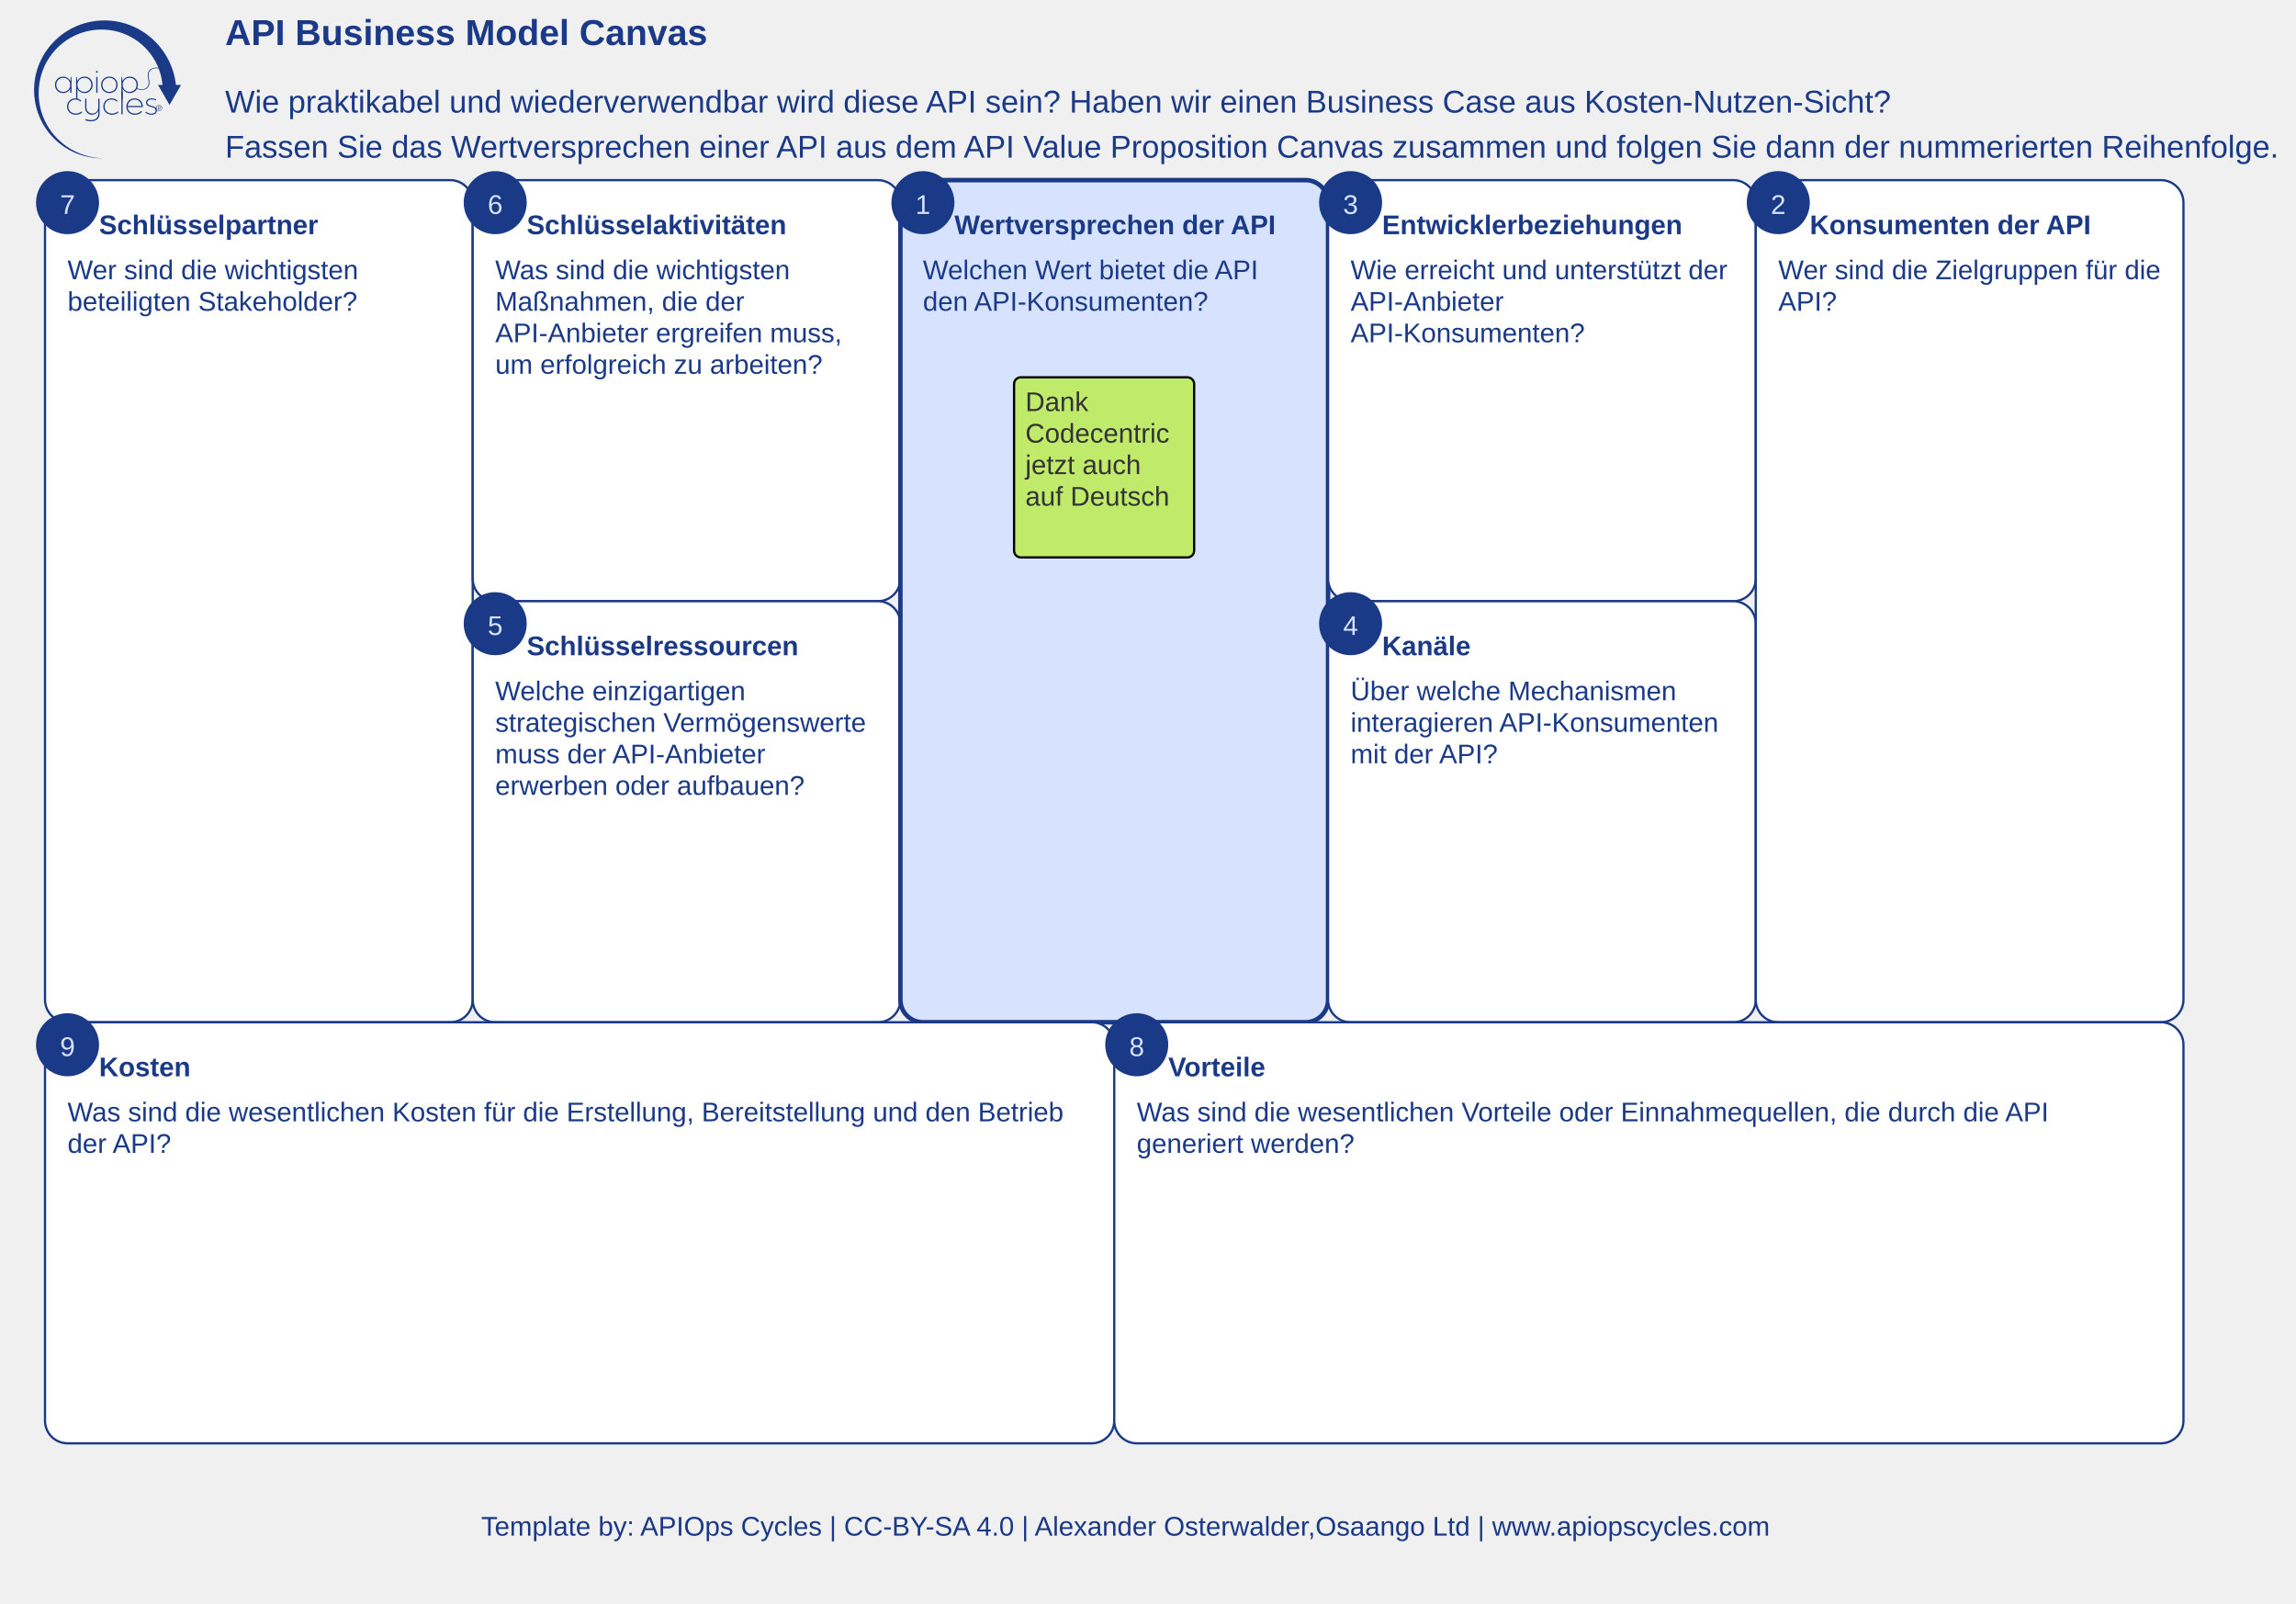
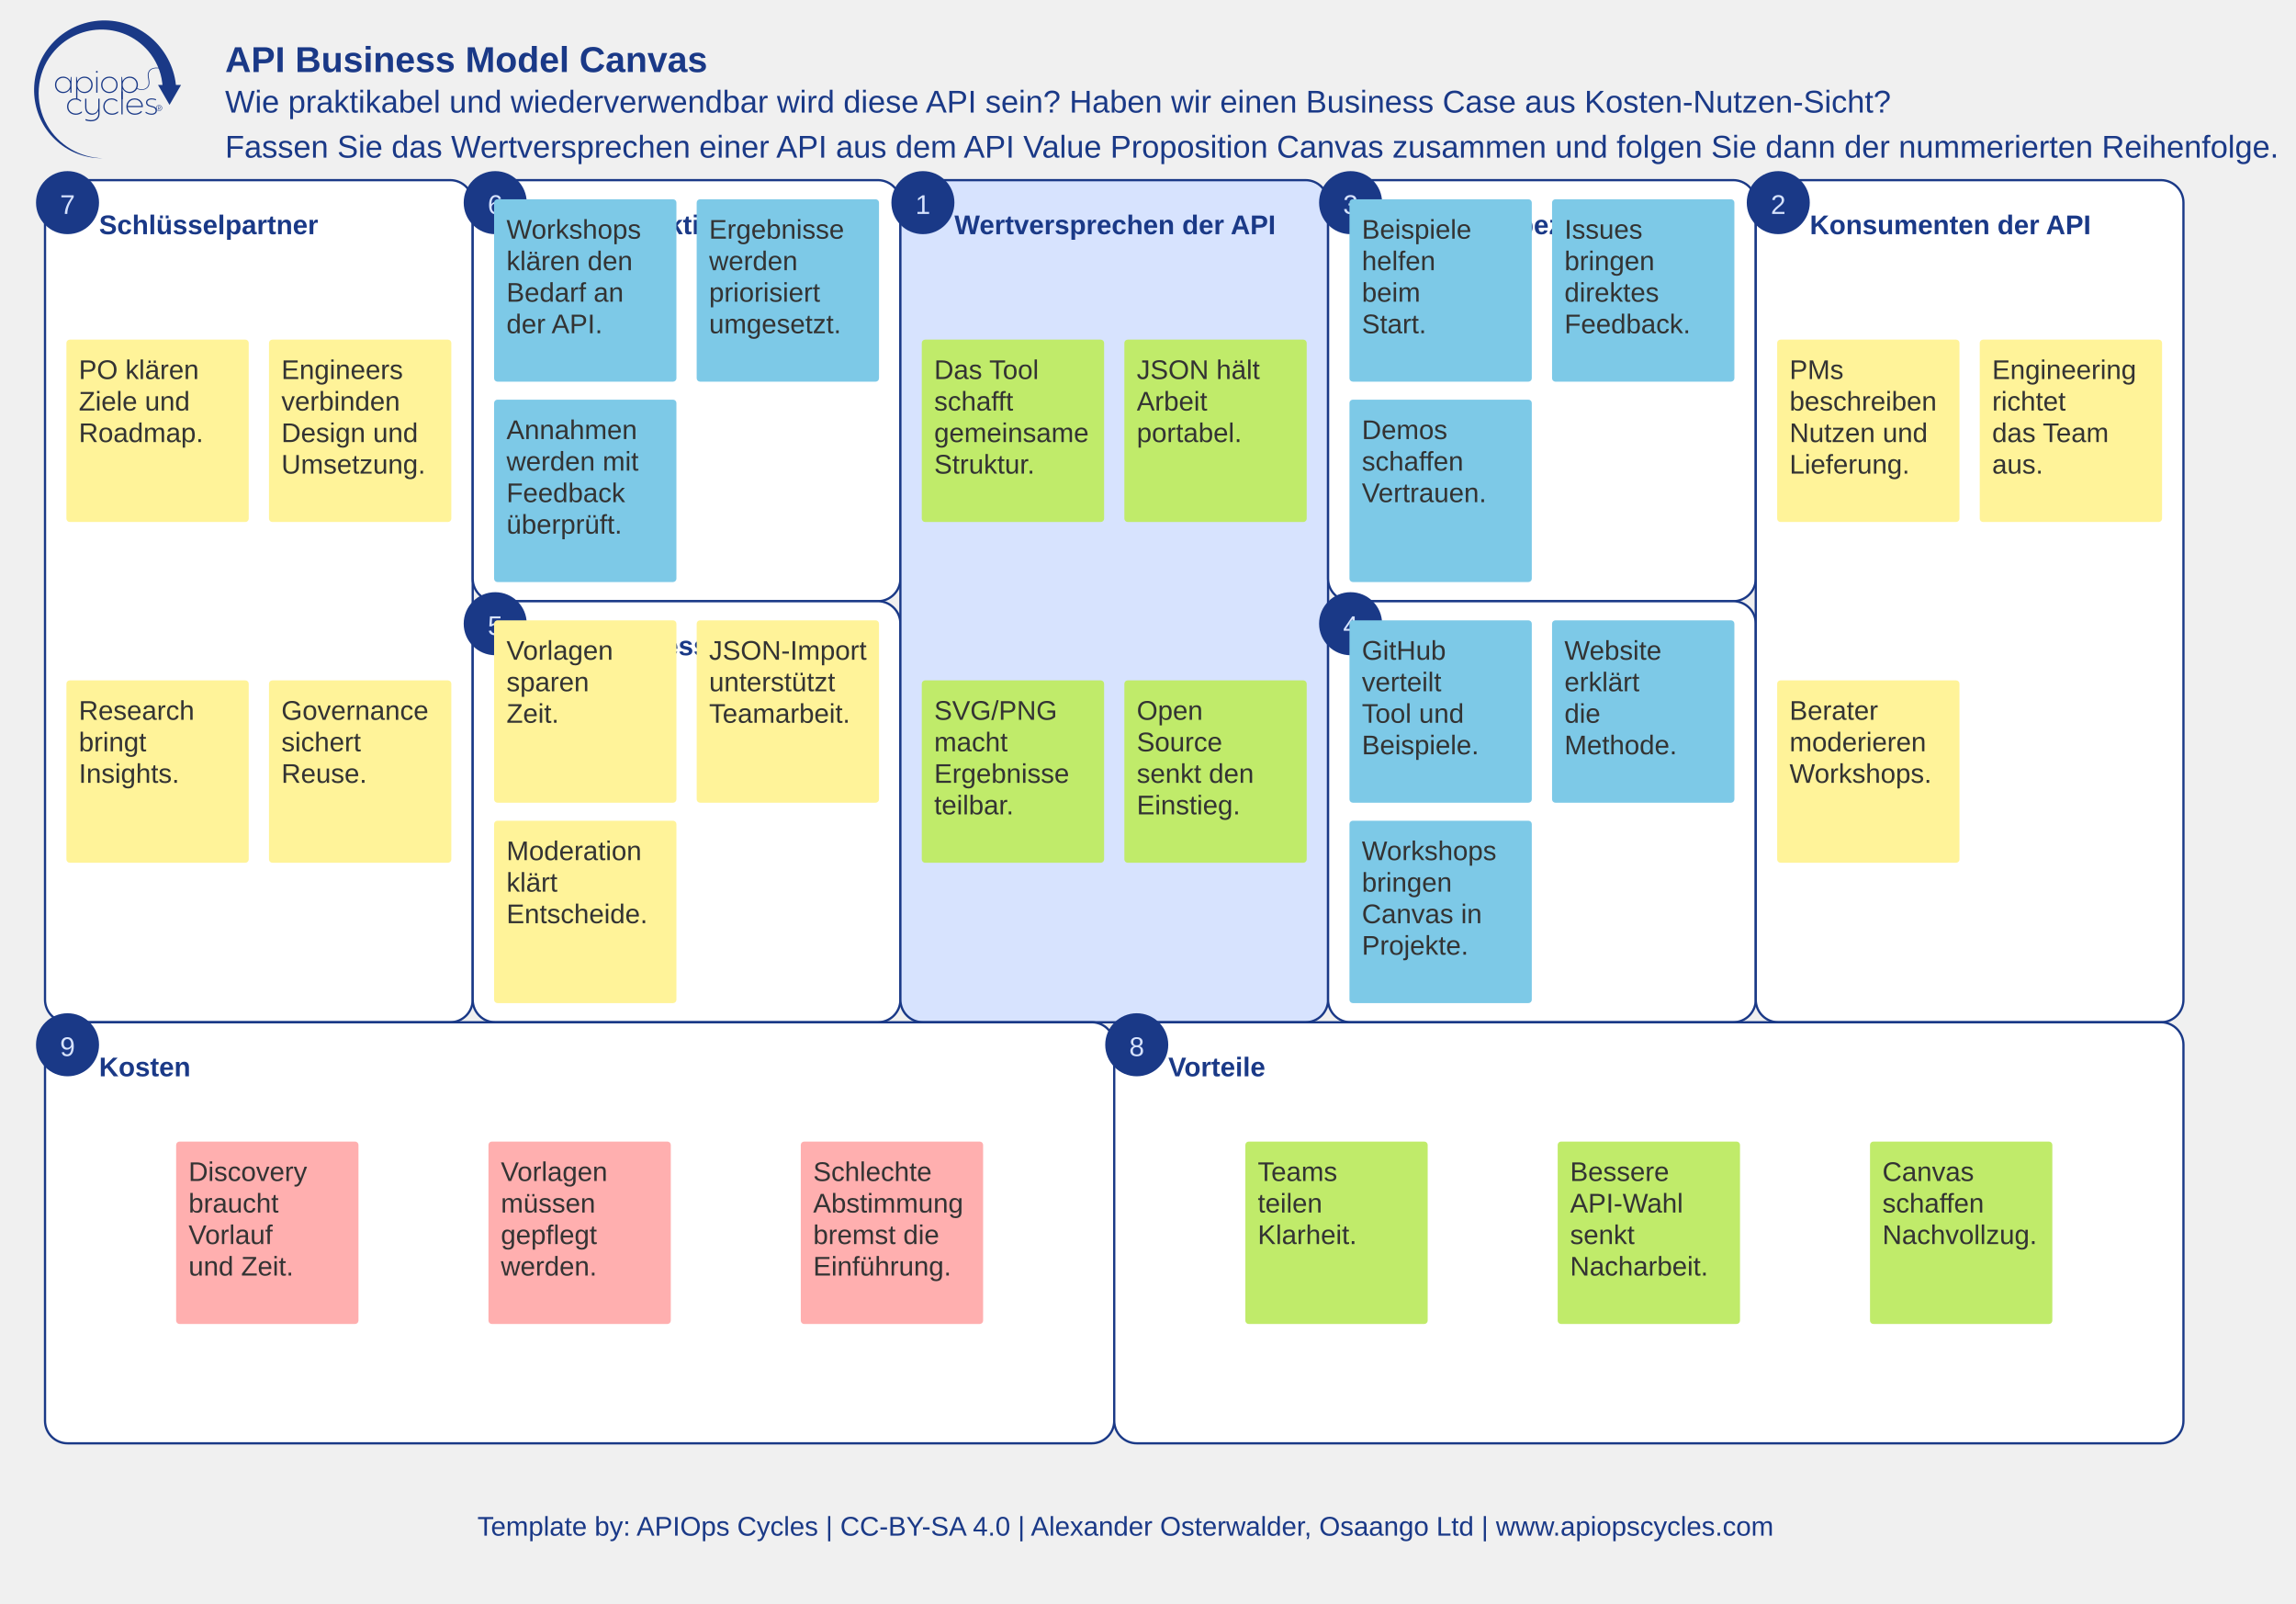
- <svg xmlns="http://www.w3.org/2000/svg" width="1020" height="712" style="background-color: rgb(245, 245, 255);">
-   <text x="100" y="20" text-anchor="start" font-family="Arial, sans-serif" font-size="16px" font-weight="bold" fill="#1a3987">API Business Model Canvas</text>
-   <text x="100" y="50" text-anchor="start" font-family="Arial, sans-serif" font-size="14px" fill="#1a3987">Wie praktikabel und wiederverwendbar wird diese API sein? Haben wir einen Business Case aus Kosten-Nutzen-Sicht?</text>
-   <text x="100" y="70" text-anchor="start" font-family="Arial, sans-serif" font-size="14px" fill="#1a3987">Fassen Sie das Wertversprechen einer API aus dem API Value Proposition Canvas zusammen und folgen Sie dann der nummerierten Reihenfolge.</text>
-   <text x="500" y="682" text-anchor="middle" font-family="Arial, sans-serif" font-size="12" fill="#1a3987">Template by: APIOps Cycles | CC-BY-SA 4.0 | Alexander Osterwalder,Osaango Ltd | <a href="http://www.apiopscycles.com" target="_blank">www.apiopscycles.com</a>
-   </text>
-   <rect x="20" y="80" width="190" height="374" fill="#ffffff" stroke="#1a3987" rx="10" ry="10" stroke-width="1" />
-   <circle cx="30" cy="90" r="14" fill="#1a3987" />
-   <text x="30" y="95" text-anchor="middle" font-family="Arial, sans-serif" font-size="12px" fill="#d7e3fe">7</text>
-   <text x="44" y="104" font-family="Arial, sans-serif" font-size="12px" font-weight="bold" fill="#1a3987">Schlüsselpartner</text>
-   <g />
-   <text x="30" y="124" font-family="Arial, sans-serif" font-size="12px" fill="#1a3987">Wer sind die wichtigsten </text>
-   <text x="30" y="138" font-family="Arial, sans-serif" font-size="12px" fill="#1a3987">beteiligten Stakeholder? </text>
-   <rect x="210" y="80" width="190" height="187" fill="#ffffff" stroke="#1a3987" rx="10" ry="10" stroke-width="1" />
-   <circle cx="220" cy="90" r="14" fill="#1a3987" />
-   <text x="220" y="95" text-anchor="middle" font-family="Arial, sans-serif" font-size="12px" fill="#d7e3fe">6</text>
-   <text x="234" y="104" font-family="Arial, sans-serif" font-size="12px" font-weight="bold" fill="#1a3987">Schlüsselaktivitäten</text>
-   <g />
-   <text x="220" y="124" font-family="Arial, sans-serif" font-size="12px" fill="#1a3987">Was sind die wichtigsten </text>
-   <text x="220" y="138" font-family="Arial, sans-serif" font-size="12px" fill="#1a3987">Maßnahmen, die der </text>
-   <text x="220" y="152" font-family="Arial, sans-serif" font-size="12px" fill="#1a3987">API-Anbieter ergreifen muss, </text>
-   <text x="220" y="166" font-family="Arial, sans-serif" font-size="12px" fill="#1a3987">um erfolgreich zu arbeiten? </text>
-   <rect x="210" y="267" width="190" height="187" fill="#ffffff" stroke="#1a3987" rx="10" ry="10" stroke-width="1" />
-   <circle cx="220" cy="277" r="14" fill="#1a3987" />
-   <text x="220" y="282" text-anchor="middle" font-family="Arial, sans-serif" font-size="12px" fill="#d7e3fe">5</text>
-   <text x="234" y="291" font-family="Arial, sans-serif" font-size="12px" font-weight="bold" fill="#1a3987">Schlüsselressourcen</text>
-   <g />
-   <text x="220" y="311" font-family="Arial, sans-serif" font-size="12px" fill="#1a3987">Welche einzigartigen </text>
-   <text x="220" y="325" font-family="Arial, sans-serif" font-size="12px" fill="#1a3987">strategischen Vermögenswerte </text>
-   <text x="220" y="339" font-family="Arial, sans-serif" font-size="12px" fill="#1a3987">muss der API-Anbieter </text>
-   <text x="220" y="353" font-family="Arial, sans-serif" font-size="12px" fill="#1a3987">erwerben oder aufbauen? </text>
-   <rect x="400" y="80" width="190" height="374" fill="#ffffff" stroke="#1a3987" rx="10" ry="10" stroke-width="1" />
-   <rect x="400" y="80" width="190" height="374" fill="#d7e3fe" stroke="#1a3987" rx="10" ry="10" stroke-width="2" />
-   <circle cx="410" cy="90" r="14" fill="#1a3987" />
-   <text x="410" y="95" text-anchor="middle" font-family="Arial, sans-serif" font-size="12px" fill="#d7e3fe">1</text>
-   <text x="424" y="104" font-family="Arial, sans-serif" font-size="12px" font-weight="bold" fill="#1a3987">Wertversprechen der API</text>
-   <g />
-   <text x="410" y="124" font-family="Arial, sans-serif" font-size="12px" fill="#1a3987">Welchen Wert bietet die API </text>
-   <text x="410" y="138" font-family="Arial, sans-serif" font-size="12px" fill="#1a3987">den API-Konsumenten? </text>
-   <rect x="590" y="80" width="190" height="187" fill="#ffffff" stroke="#1a3987" rx="10" ry="10" stroke-width="1" />
-   <circle cx="600" cy="90" r="14" fill="#1a3987" />
-   <text x="600" y="95" text-anchor="middle" font-family="Arial, sans-serif" font-size="12px" fill="#d7e3fe">3</text>
-   <text x="614" y="104" font-family="Arial, sans-serif" font-size="12px" font-weight="bold" fill="#1a3987">Entwicklerbeziehungen</text>
-   <g />
-   <text x="600" y="124" font-family="Arial, sans-serif" font-size="12px" fill="#1a3987">Wie erreicht und unterstützt der </text>
-   <text x="600" y="138" font-family="Arial, sans-serif" font-size="12px" fill="#1a3987">API-Anbieter </text>
-   <text x="600" y="152" font-family="Arial, sans-serif" font-size="12px" fill="#1a3987">API-Konsumenten? </text>
-   <rect x="590" y="267" width="190" height="187" fill="#ffffff" stroke="#1a3987" rx="10" ry="10" stroke-width="1" />
-   <circle cx="600" cy="277" r="14" fill="#1a3987" />
-   <text x="600" y="282" text-anchor="middle" font-family="Arial, sans-serif" font-size="12px" fill="#d7e3fe">4</text>
-   <text x="614" y="291" font-family="Arial, sans-serif" font-size="12px" font-weight="bold" fill="#1a3987">Kanäle</text>
-   <g />
-   <text x="600" y="311" font-family="Arial, sans-serif" font-size="12px" fill="#1a3987">Über welche Mechanismen </text>
-   <text x="600" y="325" font-family="Arial, sans-serif" font-size="12px" fill="#1a3987">interagieren API-Konsumenten </text>
-   <text x="600" y="339" font-family="Arial, sans-serif" font-size="12px" fill="#1a3987">mit der API? </text>
-   <rect x="780" y="80" width="190" height="374" fill="#ffffff" stroke="#1a3987" rx="10" ry="10" stroke-width="1" />
-   <circle cx="790" cy="90" r="14" fill="#1a3987" />
-   <text x="790" y="95" text-anchor="middle" font-family="Arial, sans-serif" font-size="12px" fill="#d7e3fe">2</text>
-   <text x="804" y="104" font-family="Arial, sans-serif" font-size="12px" font-weight="bold" fill="#1a3987">Konsumenten der API</text>
-   <g />
-   <text x="790" y="124" font-family="Arial, sans-serif" font-size="12px" fill="#1a3987">Wer sind die Zielgruppen für die </text>
-   <text x="790" y="138" font-family="Arial, sans-serif" font-size="12px" fill="#1a3987">API? </text>
-   <rect x="20" y="454" width="475" height="187" fill="#ffffff" stroke="#1a3987" rx="10" ry="10" stroke-width="1" />
-   <circle cx="30" cy="464" r="14" fill="#1a3987" />
-   <text x="30" y="469" text-anchor="middle" font-family="Arial, sans-serif" font-size="12px" fill="#d7e3fe">9</text>
-   <text x="44" y="478" font-family="Arial, sans-serif" font-size="12px" font-weight="bold" fill="#1a3987">Kosten</text>
-   <g />
-   <text x="30" y="498" font-family="Arial, sans-serif" font-size="12px" fill="#1a3987">Was sind die wesentlichen Kosten für die Erstellung, Bereitstellung und den Betrieb </text>
-   <text x="30" y="512" font-family="Arial, sans-serif" font-size="12px" fill="#1a3987">der API? </text>
-   <rect x="495" y="454" width="475" height="187" fill="#ffffff" stroke="#1a3987" rx="10" ry="10" stroke-width="1" />
-   <circle cx="505" cy="464" r="14" fill="#1a3987" />
-   <text x="505" y="469" text-anchor="middle" font-family="Arial, sans-serif" font-size="12px" fill="#d7e3fe">8</text>
-   <text x="519" y="478" font-family="Arial, sans-serif" font-size="12px" font-weight="bold" fill="#1a3987">Vorteile</text>
-   <g />
-   <text x="505" y="498" font-family="Arial, sans-serif" font-size="12px" fill="#1a3987">Was sind die wesentlichen Vorteile oder Einnahmequellen, die durch die API </text>
-   <text x="505" y="512" font-family="Arial, sans-serif" font-size="12px" fill="#1a3987">generiert werden? </text>
+ <svg xmlns="http://www.w3.org/2000/svg" width="1020" height="712" font-family="Arial, sans-serif" font-size="12" style="background-color: #f8fafc">
  <defs>
    <filter id="shadow">
      <feDropShadow dx="3" dy="3" stdDeviation="2" flood-color="rgba(0, 0, 0, 0.2)" />
    </filter>
  </defs>
-   <g transform="translate(10, 5) scale(0.1, 0.1)">
+   <g transform="translate(10, 5) scale(0.1,0.1)">
    <svg width="756" zoomAndPan="magnify" viewBox="0 0 567 567" height="756" preserveAspectRatio="xMidYMid meet" version="1.0" id="svg47">
      <defs id="defs5">
        <g id="g1" />
        <clipPath id="ecfbc6fc50">
          <path d="M 0.5 0 L 566.5 0 L 566.5 566 L 0.5 566 Z M 0.5 0 " clip-rule="nonzero" id="path1" />
        </clipPath>
        <clipPath id="4ee1efe14e">
          <path d="M 38 30 L 528.191 30 L 528.191 490 L 38 490 Z M 38 30 " clip-rule="nonzero" id="path2" />
        </clipPath>
        <clipPath id="631ef147b9">
          <path d="M 380 187 L 464 187 L 464 283 L 380 283 Z M 380 187 " clip-rule="nonzero" id="path3" />
        </clipPath>
        <clipPath id="dc9e064c61">
          <path d="M 463.609 187.988 L 458.23 287.418 L 379.734 283.168 L 385.113 183.742 Z M 463.609 187.988 " clip-rule="nonzero" id="path4" />
        </clipPath>
        <clipPath id="06f743e2a4">
          <path d="M 379.477 282.957 L 384.855 183.527 L 463.352 187.773 L 457.973 287.203 Z M 379.477 282.957 " clip-rule="nonzero" id="path5" />
        </clipPath>
      </defs>
      <g clip-path="url(#4ee1efe14e)" id="g8" style="fill:#1a3987;fill-opacity:1">
        <path fill="#ffffff" d="M 116.617 434.637 C 158.09 470.828 212.988 490.789 267.996 489.473 C 191.457 488.059 119.762 445.711 81.969 379.109 C 39.125 305.152 45.559 208.793 98.371 141.828 C 178.516 39.051 332.074 32.734 418.133 131.543 C 443.988 161.492 460.848 199.008 465.605 238.27 C 465.902 240.664 466.145 243.062 466.34 245.465 L 451.488 245.465 L 489.855 311.918 L 528.223 245.465 L 511.156 245.465 C 510.668 240.906 510.059 236.363 509.301 231.844 C 499.641 173.074 467.293 118.582 420.492 81.809 C 314.559 -1.688 159.801 18.852 81.219 129.086 C 13.043 224.371 27.914 357.969 116.617 434.637 " fill-opacity="1" fill-rule="nonzero" id="path8" style="fill:#1a3987;fill-opacity:1" />
      </g>
      <g fill="#ffffff" fill-opacity="1" id="g11" style="fill:#1a3987;fill-opacity:1">
        <g transform="translate(143.5886, 343.5815)" id="g10" style="fill:#1a3987;fill-opacity:1">
          <g id="g9" style="fill:#1a3987;fill-opacity:1">
            <path d="M 34.234 1.172 C 28.742 1.172 23.773 0.016 19.328 -2.297 C 14.879 -4.617 11.363 -7.844 8.781 -11.969 C 6.195 -16.094 4.906 -20.832 4.906 -26.188 C 4.906 -31.551 6.129 -36.273 8.578 -40.359 C 11.035 -44.453 14.32 -47.66 18.438 -49.984 C 22.562 -52.305 27.176 -53.469 32.281 -53.469 C 36.207 -53.469 39.938 -52.781 43.469 -51.406 C 47 -50.031 49.973 -47.938 52.391 -45.125 L 49.547 -42.391 C 47.516 -44.672 45.039 -46.43 42.125 -47.672 C 39.219 -48.922 35.938 -49.547 32.281 -49.547 C 28.031 -49.547 24.141 -48.562 20.609 -46.594 C 17.078 -44.633 14.281 -41.906 12.219 -38.406 C 10.156 -34.906 9.125 -30.832 9.125 -26.188 C 9.125 -21.613 10.234 -17.562 12.453 -14.031 C 14.68 -10.5 17.691 -7.734 21.484 -5.734 C 25.273 -3.742 29.523 -2.75 34.234 -2.75 C 38.098 -2.75 41.629 -3.453 44.828 -4.859 C 48.035 -6.266 51.176 -8.113 54.25 -10.406 L 54.25 -5.594 C 51.438 -3.438 48.363 -1.77 45.031 -0.594 C 41.695 0.582 38.098 1.172 34.234 1.172 Z M 34.234 1.172 " id="path9" style="fill:#1a3987;fill-opacity:1" />
          </g>
        </g>
      </g>
      <g fill="#ffffff" fill-opacity="1" id="g14" style="fill:#1a3987;fill-opacity:1">
        <g transform="translate(200.9774, 343.5815)" id="g13" style="fill:#1a3987;fill-opacity:1">
          <g id="g12" style="fill:#1a3987;fill-opacity:1">
            <path d="M 26.688 23.156 C 24.988 23.156 23.039 22.988 20.844 22.656 C 18.656 22.332 16.461 21.91 14.266 21.391 C 12.078 20.867 10.102 20.312 8.344 19.719 L 9.422 15.594 C 11.973 16.582 14.848 17.398 18.047 18.047 C 21.254 18.703 24.164 19.031 26.781 19.031 C 31.289 19.031 35.41 18.312 39.141 16.875 C 42.867 15.438 45.859 13.113 48.109 9.906 C 50.367 6.707 51.5 2.52 51.5 -2.656 L 51.5 -11.281 L 51.016 -11.281 C 49.055 -7.488 46.273 -4.461 42.672 -2.203 C 39.078 0.047 35.086 1.172 30.703 1.172 C 26.191 1.172 22.203 0.16 18.734 -1.859 C 15.273 -3.891 12.562 -6.77 10.594 -10.5 C 8.633 -14.227 7.656 -18.645 7.656 -23.75 L 7.656 -52.391 L 11.875 -52.391 L 11.875 -23.844 C 11.875 -19.52 12.723 -15.789 14.422 -12.656 C 16.117 -9.52 18.473 -7.098 21.484 -5.391 C 24.492 -3.691 27.895 -2.844 31.688 -2.844 C 35.352 -2.844 38.688 -3.738 41.688 -5.531 C 44.695 -7.332 47.082 -9.801 48.844 -12.938 C 50.613 -16.082 51.5 -19.719 51.5 -23.844 L 51.5 -52.391 L 55.719 -52.391 L 55.719 -2.656 C 55.719 3.301 54.395 8.191 51.75 12.016 C 49.102 15.848 45.586 18.66 41.203 20.453 C 36.816 22.254 31.977 23.156 26.688 23.156 Z M 26.688 23.156 " id="path11" style="fill:#1a3987;fill-opacity:1" />
          </g>
        </g>
      </g>
      <g fill="#ffffff" fill-opacity="1" id="g17" style="fill:#1a3987;fill-opacity:1">
        <g transform="translate(264.3502, 343.5815)" id="g16" style="fill:#1a3987;fill-opacity:1">
          <g id="g15" style="fill:#1a3987;fill-opacity:1">
            <path d="M 34.234 1.172 C 28.742 1.172 23.773 0.016 19.328 -2.297 C 14.879 -4.617 11.363 -7.844 8.781 -11.969 C 6.195 -16.094 4.906 -20.832 4.906 -26.188 C 4.906 -31.551 6.129 -36.273 8.578 -40.359 C 11.035 -44.453 14.32 -47.66 18.438 -49.984 C 22.562 -52.305 27.176 -53.469 32.281 -53.469 C 36.207 -53.469 39.938 -52.781 43.469 -51.406 C 47 -50.031 49.973 -47.938 52.391 -45.125 L 49.547 -42.391 C 47.516 -44.672 45.039 -46.43 42.125 -47.672 C 39.219 -48.922 35.938 -49.547 32.281 -49.547 C 28.031 -49.547 24.141 -48.562 20.609 -46.594 C 17.078 -44.633 14.281 -41.906 12.219 -38.406 C 10.156 -34.906 9.125 -30.832 9.125 -26.188 C 9.125 -21.613 10.234 -17.562 12.453 -14.031 C 14.68 -10.5 17.691 -7.734 21.484 -5.734 C 25.273 -3.742 29.523 -2.75 34.234 -2.75 C 38.098 -2.75 41.629 -3.453 44.828 -4.859 C 48.035 -6.266 51.176 -8.113 54.25 -10.406 L 54.25 -5.594 C 51.438 -3.438 48.363 -1.77 45.031 -0.594 C 41.695 0.582 38.098 1.172 34.234 1.172 Z M 34.234 1.172 " id="path14" style="fill:#1a3987;fill-opacity:1" />
          </g>
        </g>
      </g>
      <g fill="#ffffff" fill-opacity="1" id="g20" style="fill:#1a3987;fill-opacity:1">
        <g transform="translate(321.739, 343.5815)" id="g19" style="fill:#1a3987;fill-opacity:1">
          <g id="g18" style="fill:#1a3987;fill-opacity:1">
            <path d="M 7.656 0 L 7.656 -76.422 L 11.875 -76.422 L 11.875 0 Z M 7.656 0 " id="path17" style="fill:#1a3987;fill-opacity:1" />
          </g>
        </g>
      </g>
      <g fill="#ffffff" fill-opacity="1" id="g23" style="fill:#1a3987;fill-opacity:1">
        <g transform="translate(341.261, 343.5815)" id="g22" style="fill:#1a3987;fill-opacity:1">
          <g id="g21" style="fill:#1a3987;fill-opacity:1">
            <path d="M 33.266 1.172 C 27.566 1.172 22.594 0.016 18.344 -2.297 C 14.094 -4.617 10.789 -7.844 8.438 -11.969 C 6.082 -16.094 4.906 -20.832 4.906 -26.188 C 4.906 -31.551 6.129 -36.273 8.578 -40.359 C 11.035 -44.453 14.32 -47.66 18.438 -49.984 C 22.562 -52.305 27.176 -53.469 32.281 -53.469 C 37.383 -53.469 42.008 -52.305 46.156 -49.984 C 50.312 -47.66 53.598 -44.453 56.016 -40.359 C 58.441 -36.273 59.656 -31.551 59.656 -26.188 L 59.656 -24.328 L 9.219 -24.328 C 9.477 -20.078 10.641 -16.316 12.703 -13.047 C 14.766 -9.773 17.547 -7.238 21.047 -5.438 C 24.547 -3.645 28.617 -2.75 33.266 -2.75 C 37.316 -2.75 41.172 -3.5 44.828 -5 C 48.492 -6.508 51.602 -8.766 54.156 -11.766 L 56.906 -8.531 C 53.895 -5.133 50.328 -2.664 46.203 -1.125 C 42.086 0.406 37.773 1.172 33.266 1.172 Z M 9.219 -28.156 L 55.328 -28.156 C 55.066 -32.406 53.875 -36.133 51.75 -39.344 C 49.625 -42.551 46.875 -45.051 43.5 -46.844 C 40.133 -48.645 36.395 -49.547 32.281 -49.547 C 28.219 -49.547 24.504 -48.645 21.141 -46.844 C 17.773 -45.051 15.031 -42.551 12.906 -39.344 C 10.781 -36.133 9.551 -32.406 9.219 -28.156 Z M 9.219 -28.156 " id="path20" style="fill:#1a3987;fill-opacity:1" />
          </g>
        </g>
      </g>
      <g fill="#ffffff" fill-opacity="1" id="g26" style="fill:#1a3987;fill-opacity:1">
        <g transform="translate(405.8111, 343.5815)" id="g25" style="fill:#1a3987;fill-opacity:1">
          <g id="g24" style="fill:#1a3987;fill-opacity:1">
            <path d="M 24.328 1.172 C 20.211 1.172 16.367 0.52 12.797 -0.781 C 9.234 -2.094 6.145 -3.695 3.531 -5.594 L 5.203 -9.031 C 7.492 -7.195 10.27 -5.641 13.531 -4.359 C 16.801 -3.086 20.336 -2.453 24.141 -2.453 C 28.316 -2.453 31.613 -3.383 34.031 -5.25 C 36.457 -7.113 37.672 -9.516 37.672 -12.453 C 37.672 -15.535 36.656 -18.07 34.625 -20.062 C 32.602 -22.062 28.711 -23.648 22.953 -24.828 C 16.68 -26.129 12.234 -28.07 9.609 -30.656 C 6.992 -33.238 5.688 -36.426 5.688 -40.219 C 5.688 -42.645 6.453 -44.852 7.984 -46.844 C 9.523 -48.844 11.672 -50.445 14.422 -51.656 C 17.172 -52.863 20.375 -53.469 24.031 -53.469 C 27.102 -53.469 29.832 -53.207 32.219 -52.688 C 34.613 -52.164 36.859 -51.508 38.953 -50.719 L 38.953 -46.797 C 36.984 -47.648 34.77 -48.367 32.312 -48.953 C 29.863 -49.547 27.07 -49.844 23.938 -49.844 C 19.75 -49.844 16.363 -48.895 13.781 -47 C 11.195 -45.102 9.906 -42.844 9.906 -40.219 C 9.906 -38.457 10.312 -36.836 11.125 -35.359 C 11.945 -33.891 13.406 -32.582 15.5 -31.438 C 17.594 -30.301 20.602 -29.305 24.531 -28.453 C 30.938 -27.078 35.43 -25.098 38.016 -22.516 C 40.598 -19.93 41.891 -16.613 41.891 -12.562 C 41.891 -8.633 40.301 -5.363 37.125 -2.75 C 33.957 -0.133 29.691 1.172 24.328 1.172 Z M 24.328 1.172 " id="path23" style="fill:#1a3987;fill-opacity:1" />
          </g>
        </g>
      </g>
      <g fill="#ffffff" fill-opacity="1" id="g29" style="fill:#1a3987;fill-opacity:1">
        <g transform="translate(103.1736,271.3029)" id="g28" style="fill:#1a3987;fill-opacity:1">
          <g id="g27" style="fill:#1a3987;fill-opacity:1">
            <path d="m 31.969,1.188 c -4.98,0 -9.508,-1.164 -13.578,-3.484 -4.062,-2.332 -7.293,-5.566 -9.688,-9.703 -2.398,-4.133 -3.594,-8.891 -3.594,-14.266 0,-5.375 1.195,-10.109 3.594,-14.203 2.395,-4.102 5.625,-7.316 9.688,-9.641 4.07,-2.332 8.598,-3.5 13.578,-3.5 5.188,0 9.875,1.262 14.062,3.781 4.195,2.523 7.414,5.98 9.656,10.375 h 0.578 L 57.844,-52.531 h 2.266 V 0 H 55.875 V -12.297 H 55.281 C 52.988,-8.098 49.789,-4.801 45.688,-2.406 41.594,-0.008 37.02,1.188 31.969,1.188 Z M 32.562,-2.75 c 4.332,0 8.25,-1 11.75,-3 3.508,-2 6.297,-4.77 8.359,-8.312 2.07,-3.539 3.109,-7.609 3.109,-12.203 0,-4.656 -1.039,-8.738 -3.109,-12.25 -2.062,-3.508 -4.852,-6.242 -8.359,-8.203 -3.5,-1.969 -7.418,-2.953 -11.75,-2.953 -4.262,0 -8.148,0.984 -11.656,2.953 -3.512,1.961 -6.32,4.695 -8.422,8.203 -2.094,3.512 -3.141,7.594 -3.141,12.25 0,4.594 1.031,8.664 3.094,12.203 2.07,3.543 4.879,6.312 8.422,8.312 3.539,2 7.441,3 11.703,3 z m 0,0" id="path26" style="fill:#1a3987;fill-opacity:1" />
          </g>
        </g>
      </g>
      <g fill="#ffffff" fill-opacity="1" id="g32" style="fill:#1a3987;fill-opacity:1">
        <g transform="translate(170.9521,271.3029)" id="g31" style="fill:#1a3987;fill-opacity:1">
          <g id="g30" style="fill:#1a3987;fill-opacity:1">
            <path d="M 7.672,21.734 V -52.531 H 9.938 l 1.578,13.078 H 12 c 2.289,-4.395 5.535,-7.852 9.734,-10.375 4.195,-2.52 8.891,-3.781 14.078,-3.781 4.977,0 9.5,1.168 13.562,3.5 4.07,2.324 7.305,5.539 9.703,9.641 2.395,4.094 3.594,8.828 3.594,14.203 0,5.375 -1.199,10.133 -3.594,14.266 C 56.68,-7.863 53.445,-4.629 49.375,-2.297 45.312,0.023 40.789,1.188 35.812,1.188 30.82,1.188 26.258,-0.008 22.125,-2.406 18,-4.801 14.789,-8.066 12.5,-12.203 h -0.594 v 33.938 z M 35.219,-2.75 c 4.258,0 8.145,-1 11.656,-3 3.508,-2 6.297,-4.77 8.359,-8.312 2.07,-3.539 3.109,-7.609 3.109,-12.203 0,-4.656 -1.039,-8.738 -3.109,-12.25 -2.062,-3.508 -4.852,-6.242 -8.359,-8.203 -3.512,-1.969 -7.398,-2.953 -11.656,-2.953 -4.262,0 -8.164,0.984 -11.703,2.953 -3.543,1.961 -6.352,4.695 -8.422,8.203 -2.062,3.512 -3.094,7.594 -3.094,12.25 0,4.594 1.031,8.664 3.094,12.203 2.07,3.543 4.879,6.312 8.422,8.312 3.539,2 7.441,3 11.703,3 z m 0,0" id="path29" style="fill:#1a3987;fill-opacity:1" />
          </g>
        </g>
      </g>
      <g fill="#ffffff" fill-opacity="1" id="g35" style="fill:#1a3987;fill-opacity:1">
        <g transform="translate(238.2387, 271.3029)" id="g34" style="fill:#1a3987;fill-opacity:1">
          <g id="g33" style="fill:#1a3987;fill-opacity:1">
            <path d="M 9.438 -66.406 C 8.594 -66.406 7.859 -66.711 7.234 -67.328 C 6.609 -67.953 6.297 -68.691 6.297 -69.547 C 6.297 -70.398 6.609 -71.117 7.234 -71.703 C 7.859 -72.297 8.594 -72.594 9.438 -72.594 C 10.289 -72.594 11.016 -72.297 11.609 -71.703 C 12.203 -71.117 12.5 -70.398 12.5 -69.547 C 12.5 -68.691 12.203 -67.953 11.609 -67.328 C 11.016 -66.711 10.289 -66.406 9.438 -66.406 Z M 7.281 0 L 7.281 -52.531 L 11.609 -52.531 L 11.609 0 Z M 7.281 0 " id="path32" style="fill:#1a3987;fill-opacity:1" />
          </g>
        </g>
      </g>
      <g fill="#ffffff" fill-opacity="1" id="g38" style="fill:#1a3987;fill-opacity:1">
        <g transform="translate(257.0278,271.3029)" id="g37" style="fill:#1a3987;fill-opacity:1">
          <g id="g36" style="fill:#1a3987;fill-opacity:1">
            <path d="m 32.359,1.188 c -5.117,0 -9.742,-1.164 -13.875,-3.484 -4.125,-2.332 -7.418,-5.566 -9.875,-9.703 -2.461,-4.133 -3.688,-8.891 -3.688,-14.266 0,-5.375 1.227,-10.109 3.688,-14.203 2.457,-4.102 5.75,-7.316 9.875,-9.641 4.133,-2.332 8.758,-3.5 13.875,-3.5 5.113,0 9.738,1.168 13.875,3.5 4.133,2.324 7.43,5.539 9.891,9.641 2.457,4.094 3.688,8.828 3.688,14.203 0,5.375 -1.23,10.133 -3.688,14.266 -2.461,4.137 -5.758,7.371 -9.891,9.703 -4.137,2.32 -8.762,3.484 -13.875,3.484 z m 0,-3.938 c 4.332,0 8.254,-1 11.766,-3 3.508,-2 6.297,-4.77 8.359,-8.312 2.062,-3.539 3.094,-7.609 3.094,-12.203 0,-4.656 -1.031,-8.738 -3.094,-12.25 -2.062,-3.508 -4.852,-6.242 -8.359,-8.203 -3.512,-1.969 -7.434,-2.953 -11.766,-2.953 -4.262,0 -8.164,0.984 -11.703,2.953 -3.543,1.961 -6.344,4.695 -8.406,8.203 -2.062,3.512 -3.094,7.594 -3.094,12.25 0,4.594 1.031,8.664 3.094,12.203 2.062,3.543 4.863,6.312 8.406,8.312 3.539,2 7.441,3 11.703,3 z m 0,0" id="path35" style="fill:#1a3987;fill-opacity:1" />
          </g>
        </g>
      </g>
      <g fill="#ffffff" fill-opacity="1" id="g41" style="fill:#1a3987;fill-opacity:1">
        <g transform="translate(321.7568,271.3029)" id="g40" style="fill:#1a3987;fill-opacity:1">
          <g id="g39" style="fill:#1a3987;fill-opacity:1">
            <path d="M 7.672,21.734 V -52.531 H 9.938 l 1.578,13.078 H 12 c 2.289,-4.395 5.535,-7.852 9.734,-10.375 4.195,-2.52 8.891,-3.781 14.078,-3.781 4.977,0 9.5,1.168 13.562,3.5 4.07,2.324 7.305,5.539 9.703,9.641 2.395,4.094 3.594,8.828 3.594,14.203 0,5.375 -1.199,10.133 -3.594,14.266 C 56.68,-7.863 53.445,-4.629 49.375,-2.297 45.312,0.023 40.789,1.188 35.812,1.188 30.82,1.188 26.258,-0.008 22.125,-2.406 18,-4.801 14.789,-8.066 12.5,-12.203 h -0.594 v 33.938 z M 35.219,-2.75 c 4.258,0 8.145,-1 11.656,-3 3.508,-2 6.297,-4.77 8.359,-8.312 2.07,-3.539 3.109,-7.609 3.109,-12.203 0,-4.656 -1.039,-8.738 -3.109,-12.25 -2.062,-3.508 -4.852,-6.242 -8.359,-8.203 -3.512,-1.969 -7.398,-2.953 -11.656,-2.953 -4.262,0 -8.164,0.984 -11.703,2.953 -3.543,1.961 -6.352,4.695 -8.422,8.203 -2.062,3.512 -3.094,7.594 -3.094,12.25 0,4.594 1.031,8.664 3.094,12.203 2.07,3.543 4.879,6.312 8.422,8.312 3.539,2 7.441,3 11.703,3 z m 0,0" id="path38" style="fill:#1a3987;fill-opacity:1" />
          </g>
        </g>
      </g>
      <g fill="#ffffff" fill-opacity="1" id="g44" style="fill:#1a3987;fill-opacity:1">
        <g transform="translate(443.0016, 344.7426)" id="g43" style="fill:#1a3987;fill-opacity:1">
          <g id="g42" style="fill:#1a3987;fill-opacity:1">
            <path d="M 12.016 -12.578 C 10.18 -12.578 8.504 -13.008 6.984 -13.875 C 5.461 -14.75 4.242 -15.93 3.328 -17.422 C 2.41 -18.91 1.953 -20.602 1.953 -22.5 C 1.953 -24.426 2.41 -26.133 3.328 -27.625 C 4.242 -29.113 5.461 -30.289 6.984 -31.156 C 8.504 -32.031 10.18 -32.469 12.016 -32.469 C 13.879 -32.469 15.586 -32.031 17.141 -31.156 C 18.691 -30.289 19.926 -29.113 20.844 -27.625 C 21.758 -26.133 22.219 -24.426 22.219 -22.5 C 22.219 -20.602 21.758 -18.91 20.844 -17.422 C 19.926 -15.93 18.691 -14.75 17.141 -13.875 C 15.586 -13.008 13.879 -12.578 12.016 -12.578 Z M 12.016 -13.922 C 13.691 -13.922 15.172 -14.285 16.453 -15.016 C 17.742 -15.742 18.766 -16.754 19.516 -18.047 C 20.266 -19.336 20.641 -20.82 20.641 -22.5 C 20.641 -24.207 20.266 -25.703 19.516 -26.984 C 18.766 -28.273 17.742 -29.285 16.453 -30.016 C 15.172 -30.742 13.691 -31.109 12.016 -31.109 C 10.398 -31.109 8.957 -30.742 7.688 -30.016 C 6.414 -29.285 5.414 -28.273 4.688 -26.984 C 3.957 -25.703 3.594 -24.207 3.594 -22.5 C 3.594 -20.82 3.957 -19.336 4.688 -18.047 C 5.414 -16.754 6.414 -15.742 7.688 -15.016 C 8.957 -14.285 10.398 -13.922 12.016 -13.922 Z M 8.578 -16.859 L 8.578 -28.312 L 11.547 -28.312 C 13.285 -28.312 14.539 -27.879 15.312 -27.016 C 16.094 -26.148 16.484 -25.109 16.484 -23.891 C 16.484 -23.086 16.281 -22.352 15.875 -21.688 C 15.477 -21.02 14.875 -20.516 14.062 -20.172 L 16.484 -16.859 L 14.672 -16.859 L 12.578 -19.75 L 10.109 -19.75 L 10.109 -16.859 Z M 10.109 -20.906 L 11.453 -20.906 C 12.766 -20.906 13.664 -21.188 14.156 -21.75 C 14.656 -22.312 14.906 -23.023 14.906 -23.891 C 14.906 -24.797 14.656 -25.551 14.156 -26.156 C 13.664 -26.758 12.766 -27.062 11.453 -27.062 L 10.109 -27.062 Z M 10.109 -20.906 " id="path41" style="fill:#1a3987;fill-opacity:1" />
          </g>
        </g>
      </g>
      <g clip-path="url(#631ef147b9)" id="g47" transform="matrix(0.9917124,0,0,0.7826673,3.840058,40.77719)" style="fill:#1a3987;fill-opacity:1">
        <g clip-path="url(#dc9e064c61)" id="g46" style="fill:#1a3987;fill-opacity:1">
          <g clip-path="url(#06f743e2a4)" id="g45" style="fill:#1a3987;fill-opacity:1">
            <path fill="#ffffff" d="m 380.312,275.602 c -0.469,0.598 -0.363,1.461 0.23,1.93 5.379,4.219 12.348,6.117 19.121,5.199 6.773,-0.918 12.988,-4.594 17.051,-10.094 4.625,-6.254 6.59,-14.914 5.836,-25.734 -0.27,-3.887 -0.832,-7.789 -1.375,-11.559 -0.668,-4.652 -1.359,-9.465 -1.492,-14.203 -0.188,-6.918 0.91,-16.555 7.211,-23.152 3.93,-4.113 9.719,-6.754 16.297,-7.43 5.484,-0.566 11.523,0.164 18.465,2.23 0.727,0.215 1.492,-0.199 1.707,-0.926 0.031,-0.105 0.051,-0.211 0.059,-0.32 0.031,-0.617 -0.359,-1.203 -0.98,-1.387 -7.297,-2.172 -13.684,-2.934 -19.531,-2.332 -7.23,0.746 -13.621,3.68 -18,8.266 -6.957,7.281 -8.176,17.684 -7.973,25.129 0.133,4.895 0.84,9.785 1.52,14.516 0.535,3.723 1.09,7.57 1.352,11.359 0.707,10.148 -1.078,18.195 -5.301,23.91 -3.57,4.832 -9.258,8.199 -15.211,9.004 -5.953,0.805 -12.328,-0.93 -17.055,-4.637 -0.598,-0.469 -1.461,-0.367 -1.93,0.23 z m 0,0" fill-opacity="1" fill-rule="nonzero" id="path44" style="fill:#1a3987;fill-opacity:1" />
          </g>
        </g>
      </g>
    </svg>
  </g>
-   <g class="sticky-note sticky-note-apiValueProposition" id="sticky-note-apiValueProposition-0" transform="translate(450.5,167.5625)">
-     <rect x="0" y="0" width="80" height="80" fill="#C0EB6A" stroke="#000" rx="3" ry="3" />
-     <text x="5" y="15" font-family="Arial, sans-serif" font-size="12px" fill="#333">
-       <tspan x="5" dy="0">Dank </tspan>
-       <tspan x="5" dy="14" />
-       <tspan x="5" dy="14">Codecentric </tspan>
-       <tspan x="5" dy="14" />
-       <tspan x="5" dy="14">jetzt auch </tspan>
-       <tspan x="5" dy="14" />
-       <tspan x="5" dy="14">auf Deutsch       </tspan>
-     </text>
-   </g>
+   <text x="100" y="32" font-size="16" font-weight="bold" fill="#1a3987">API Business Model Canvas</text>
+   <text x="100" y="50" text-anchor="start" font-family="Arial, sans-serif" font-size="14" fill="#1a3987">Wie praktikabel und wiederverwendbar wird diese API sein? Haben wir einen Business Case aus Kosten-Nutzen-Sicht?</text>
+   <text x="100" y="70" text-anchor="start" font-family="Arial, sans-serif" font-size="14" fill="#1a3987">Fassen Sie das Wertversprechen einer API aus dem API Value Proposition Canvas zusammen und folgen Sie dann der nummerierten Reihenfolge.</text>
+   <rect x="20" y="80" width="190" height="374" fill="#ffffff" stroke="#1a3987" rx="10" ry="10" />
+   <circle cx="30" cy="90" r="14" fill="#1a3987" />
+   <text x="30" y="95" text-anchor="middle" font-family="Arial, sans-serif" font-size="12" fill="#d7e3fe">7</text>
+   <text x="44" y="104" font-weight="bold" fill="#1a3987">Schlüsselpartner</text>
+   <rect x="30" y="151.333" width="80" height="80" fill="#FFF399" stroke="#FFF399" rx="1" ry="1" />
+   <text x="35" y="168.333" fill="#333">
+     <tspan>PO klären</tspan>
+     <tspan x="35" dy="14">Ziele und</tspan>
+     <tspan x="35" dy="14">Roadmap.</tspan>
+   </text>
+   <rect x="120" y="151.333" width="80" height="80" fill="#FFF399" stroke="#FFF399" rx="1" ry="1" />
+   <text x="125" y="168.333" fill="#333">
+     <tspan>Engineers</tspan>
+     <tspan x="125" dy="14">verbinden</tspan>
+     <tspan x="125" dy="14">Design und</tspan>
+     <tspan x="125" dy="14">Umsetzung.</tspan>
+   </text>
+   <rect x="30" y="302.667" width="80" height="80" fill="#FFF399" stroke="#FFF399" rx="1" ry="1" />
+   <text x="35" y="319.667" fill="#333">
+     <tspan>Research</tspan>
+     <tspan x="35" dy="14">bringt</tspan>
+     <tspan x="35" dy="14">Insights.</tspan>
+   </text>
+   <rect x="120" y="302.667" width="80" height="80" fill="#FFF399" stroke="#FFF399" rx="1" ry="1" />
+   <text x="125" y="319.667" fill="#333">
+     <tspan>Governance</tspan>
+     <tspan x="125" dy="14">sichert</tspan>
+     <tspan x="125" dy="14">Reuse.</tspan>
+   </text>
+   <rect x="210" y="80" width="190" height="187" fill="#ffffff" stroke="#1a3987" rx="10" ry="10" />
+   <circle cx="220" cy="90" r="14" fill="#1a3987" />
+   <text x="220" y="95" text-anchor="middle" font-family="Arial, sans-serif" font-size="12" fill="#d7e3fe">6</text>
+   <text x="234" y="104" font-weight="bold" fill="#1a3987">Schlüsselaktivitäten</text>
+   <rect x="220" y="89" width="80" height="80" fill="#7DC9E7" stroke="#7DC9E7" rx="1" ry="1" />
+   <text x="225" y="106" fill="#333">
+     <tspan>Workshops</tspan>
+     <tspan x="225" dy="14">klären den</tspan>
+     <tspan x="225" dy="14">Bedarf an</tspan>
+     <tspan x="225" dy="14">der API.</tspan>
+   </text>
+   <rect x="310" y="89" width="80" height="80" fill="#7DC9E7" stroke="#7DC9E7" rx="1" ry="1" />
+   <text x="315" y="106" fill="#333">
+     <tspan>Ergebnisse</tspan>
+     <tspan x="315" dy="14">werden</tspan>
+     <tspan x="315" dy="14">priorisiert</tspan>
+     <tspan x="315" dy="14">umgesetzt.</tspan>
+   </text>
+   <rect x="220" y="178" width="80" height="80" fill="#7DC9E7" stroke="#7DC9E7" rx="1" ry="1" />
+   <text x="225" y="195" fill="#333">
+     <tspan>Annahmen</tspan>
+     <tspan x="225" dy="14">werden mit</tspan>
+     <tspan x="225" dy="14">Feedback</tspan>
+     <tspan x="225" dy="14">überprüft.</tspan>
+   </text>
+   <rect x="210" y="267" width="190" height="187" fill="#ffffff" stroke="#1a3987" rx="10" ry="10" />
+   <circle cx="220" cy="277" r="14" fill="#1a3987" />
+   <text x="220" y="282" text-anchor="middle" font-family="Arial, sans-serif" font-size="12" fill="#d7e3fe">5</text>
+   <text x="234" y="291" font-weight="bold" fill="#1a3987">Schlüsselressourcen</text>
+   <rect x="220" y="276" width="80" height="80" fill="#FFF399" stroke="#FFF399" rx="1" ry="1" />
+   <text x="225" y="293" fill="#333">
+     <tspan>Vorlagen</tspan>
+     <tspan x="225" dy="14">sparen</tspan>
+     <tspan x="225" dy="14">Zeit.</tspan>
+   </text>
+   <rect x="310" y="276" width="80" height="80" fill="#FFF399" stroke="#FFF399" rx="1" ry="1" />
+   <text x="315" y="293" fill="#333">
+     <tspan>JSON-Import</tspan>
+     <tspan x="315" dy="14">unterstützt</tspan>
+     <tspan x="315" dy="14">Teamarbeit.</tspan>
+   </text>
+   <rect x="220" y="365" width="80" height="80" fill="#FFF399" stroke="#FFF399" rx="1" ry="1" />
+   <text x="225" y="382" fill="#333">
+     <tspan>Moderation</tspan>
+     <tspan x="225" dy="14">klärt</tspan>
+     <tspan x="225" dy="14">Entscheide.</tspan>
+   </text>
+   <rect x="400" y="80" width="190" height="374" fill="#d7e3fe" stroke="#1a3987" rx="10" ry="10" />
+   <circle cx="410" cy="90" r="14" fill="#1a3987" />
+   <text x="410" y="95" text-anchor="middle" font-family="Arial, sans-serif" font-size="12" fill="#d7e3fe">1</text>
+   <text x="424" y="104" font-weight="bold" fill="#1a3987">Wertversprechen der API</text>
+   <rect x="410" y="151.333" width="80" height="80" fill="#C0EB6A" stroke="#C0EB6A" rx="1" ry="1" />
+   <text x="415" y="168.333" fill="#333">
+     <tspan>Das Tool</tspan>
+     <tspan x="415" dy="14">schafft</tspan>
+     <tspan x="415" dy="14">gemeinsame</tspan>
+     <tspan x="415" dy="14">Struktur.</tspan>
+   </text>
+   <rect x="500" y="151.333" width="80" height="80" fill="#C0EB6A" stroke="#C0EB6A" rx="1" ry="1" />
+   <text x="505" y="168.333" fill="#333">
+     <tspan>JSON hält</tspan>
+     <tspan x="505" dy="14">Arbeit</tspan>
+     <tspan x="505" dy="14">portabel.</tspan>
+   </text>
+   <rect x="410" y="302.667" width="80" height="80" fill="#C0EB6A" stroke="#C0EB6A" rx="1" ry="1" />
+   <text x="415" y="319.667" fill="#333">
+     <tspan>SVG/PNG</tspan>
+     <tspan x="415" dy="14">macht</tspan>
+     <tspan x="415" dy="14">Ergebnisse</tspan>
+     <tspan x="415" dy="14">teilbar.</tspan>
+   </text>
+   <rect x="500" y="302.667" width="80" height="80" fill="#C0EB6A" stroke="#C0EB6A" rx="1" ry="1" />
+   <text x="505" y="319.667" fill="#333">
+     <tspan>Open</tspan>
+     <tspan x="505" dy="14">Source</tspan>
+     <tspan x="505" dy="14">senkt den</tspan>
+     <tspan x="505" dy="14">Einstieg.</tspan>
+   </text>
+   <rect x="590" y="80" width="190" height="187" fill="#ffffff" stroke="#1a3987" rx="10" ry="10" />
+   <circle cx="600" cy="90" r="14" fill="#1a3987" />
+   <text x="600" y="95" text-anchor="middle" font-family="Arial, sans-serif" font-size="12" fill="#d7e3fe">3</text>
+   <text x="614" y="104" font-weight="bold" fill="#1a3987">Entwicklerbeziehungen</text>
+   <rect x="600" y="89" width="80" height="80" fill="#7DC9E7" stroke="#7DC9E7" rx="1" ry="1" />
+   <text x="605" y="106" fill="#333">
+     <tspan>Beispiele</tspan>
+     <tspan x="605" dy="14">helfen</tspan>
+     <tspan x="605" dy="14">beim</tspan>
+     <tspan x="605" dy="14">Start.</tspan>
+   </text>
+   <rect x="690" y="89" width="80" height="80" fill="#7DC9E7" stroke="#7DC9E7" rx="1" ry="1" />
+   <text x="695" y="106" fill="#333">
+     <tspan>Issues</tspan>
+     <tspan x="695" dy="14">bringen</tspan>
+     <tspan x="695" dy="14">direktes</tspan>
+     <tspan x="695" dy="14">Feedback.</tspan>
+   </text>
+   <rect x="600" y="178" width="80" height="80" fill="#7DC9E7" stroke="#7DC9E7" rx="1" ry="1" />
+   <text x="605" y="195" fill="#333">
+     <tspan>Demos</tspan>
+     <tspan x="605" dy="14">schaffen</tspan>
+     <tspan x="605" dy="14">Vertrauen.</tspan>
+   </text>
+   <rect x="590" y="267" width="190" height="187" fill="#ffffff" stroke="#1a3987" rx="10" ry="10" />
+   <circle cx="600" cy="277" r="14" fill="#1a3987" />
+   <text x="600" y="282" text-anchor="middle" font-family="Arial, sans-serif" font-size="12" fill="#d7e3fe">4</text>
+   <text x="614" y="291" font-weight="bold" fill="#1a3987">Kanäle</text>
+   <rect x="600" y="276" width="80" height="80" fill="#7DC9E7" stroke="#7DC9E7" rx="1" ry="1" />
+   <text x="605" y="293" fill="#333">
+     <tspan>GitHub</tspan>
+     <tspan x="605" dy="14">verteilt</tspan>
+     <tspan x="605" dy="14">Tool und</tspan>
+     <tspan x="605" dy="14">Beispiele.</tspan>
+   </text>
+   <rect x="690" y="276" width="80" height="80" fill="#7DC9E7" stroke="#7DC9E7" rx="1" ry="1" />
+   <text x="695" y="293" fill="#333">
+     <tspan>Website</tspan>
+     <tspan x="695" dy="14">erklärt</tspan>
+     <tspan x="695" dy="14">die</tspan>
+     <tspan x="695" dy="14">Methode.</tspan>
+   </text>
+   <rect x="600" y="365" width="80" height="80" fill="#7DC9E7" stroke="#7DC9E7" rx="1" ry="1" />
+   <text x="605" y="382" fill="#333">
+     <tspan>Workshops</tspan>
+     <tspan x="605" dy="14">bringen</tspan>
+     <tspan x="605" dy="14">Canvas in</tspan>
+     <tspan x="605" dy="14">Projekte.</tspan>
+   </text>
+   <rect x="780" y="80" width="190" height="374" fill="#ffffff" stroke="#1a3987" rx="10" ry="10" />
+   <circle cx="790" cy="90" r="14" fill="#1a3987" />
+   <text x="790" y="95" text-anchor="middle" font-family="Arial, sans-serif" font-size="12" fill="#d7e3fe">2</text>
+   <text x="804" y="104" font-weight="bold" fill="#1a3987">Konsumenten der API</text>
+   <rect x="790" y="151.333" width="80" height="80" fill="#FFF399" stroke="#FFF399" rx="1" ry="1" />
+   <text x="795" y="168.333" fill="#333">
+     <tspan>PMs</tspan>
+     <tspan x="795" dy="14">beschreiben</tspan>
+     <tspan x="795" dy="14">Nutzen und</tspan>
+     <tspan x="795" dy="14">Lieferung.</tspan>
+   </text>
+   <rect x="880" y="151.333" width="80" height="80" fill="#FFF399" stroke="#FFF399" rx="1" ry="1" />
+   <text x="885" y="168.333" fill="#333">
+     <tspan>Engineering</tspan>
+     <tspan x="885" dy="14">richtet</tspan>
+     <tspan x="885" dy="14">das Team</tspan>
+     <tspan x="885" dy="14">aus.</tspan>
+   </text>
+   <rect x="790" y="302.667" width="80" height="80" fill="#FFF399" stroke="#FFF399" rx="1" ry="1" />
+   <text x="795" y="319.667" fill="#333">
+     <tspan>Berater</tspan>
+     <tspan x="795" dy="14">moderieren</tspan>
+     <tspan x="795" dy="14">Workshops.</tspan>
+   </text>
+   <rect x="20" y="454" width="475" height="187" fill="#ffffff" stroke="#1a3987" rx="10" ry="10" />
+   <circle cx="30" cy="464" r="14" fill="#1a3987" />
+   <text x="30" y="469" text-anchor="middle" font-family="Arial, sans-serif" font-size="12" fill="#d7e3fe">9</text>
+   <text x="44" y="478" font-weight="bold" fill="#1a3987">Kosten</text>
+   <rect x="78.75" y="507.5" width="80" height="80" fill="#FFAFAF" stroke="#FFAFAF" rx="1" ry="1" />
+   <text x="83.75" y="524.5" fill="#333">
+     <tspan>Discovery</tspan>
+     <tspan x="83.75" dy="14">braucht</tspan>
+     <tspan x="83.75" dy="14">Vorlauf</tspan>
+     <tspan x="83.75" dy="14">und Zeit.</tspan>
+   </text>
+   <rect x="217.5" y="507.5" width="80" height="80" fill="#FFAFAF" stroke="#FFAFAF" rx="1" ry="1" />
+   <text x="222.5" y="524.5" fill="#333">
+     <tspan>Vorlagen</tspan>
+     <tspan x="222.5" dy="14">müssen</tspan>
+     <tspan x="222.5" dy="14">gepflegt</tspan>
+     <tspan x="222.5" dy="14">werden.</tspan>
+   </text>
+   <rect x="356.25" y="507.5" width="80" height="80" fill="#FFAFAF" stroke="#FFAFAF" rx="1" ry="1" />
+   <text x="361.25" y="524.5" fill="#333">
+     <tspan>Schlechte</tspan>
+     <tspan x="361.25" dy="14">Abstimmung</tspan>
+     <tspan x="361.25" dy="14">bremst die</tspan>
+     <tspan x="361.25" dy="14">Einführung.</tspan>
+   </text>
+   <rect x="495" y="454" width="475" height="187" fill="#ffffff" stroke="#1a3987" rx="10" ry="10" />
+   <circle cx="505" cy="464" r="14" fill="#1a3987" />
+   <text x="505" y="469" text-anchor="middle" font-family="Arial, sans-serif" font-size="12" fill="#d7e3fe">8</text>
+   <text x="519" y="478" font-weight="bold" fill="#1a3987">Vorteile</text>
+   <rect x="553.75" y="507.5" width="80" height="80" fill="#C0EB6A" stroke="#C0EB6A" rx="1" ry="1" />
+   <text x="558.75" y="524.5" fill="#333">
+     <tspan>Teams</tspan>
+     <tspan x="558.75" dy="14">teilen</tspan>
+     <tspan x="558.75" dy="14">Klarheit.</tspan>
+   </text>
+   <rect x="692.5" y="507.5" width="80" height="80" fill="#C0EB6A" stroke="#C0EB6A" rx="1" ry="1" />
+   <text x="697.5" y="524.5" fill="#333">
+     <tspan>Bessere</tspan>
+     <tspan x="697.5" dy="14">API-Wahl</tspan>
+     <tspan x="697.5" dy="14">senkt</tspan>
+     <tspan x="697.5" dy="14">Nacharbeit.</tspan>
+   </text>
+   <rect x="831.25" y="507.5" width="80" height="80" fill="#C0EB6A" stroke="#C0EB6A" rx="1" ry="1" />
+   <text x="836.25" y="524.5" fill="#333">
+     <tspan>Canvas</tspan>
+     <tspan x="836.25" dy="14">schaffen</tspan>
+     <tspan x="836.25" dy="14">Nachvollzug.</tspan>
+   </text>
+   <text class="footer" x="500" y="682" text-anchor="middle" font-family="Arial, sans-serif" font-size="12" fill="#1a3987">Template by: APIOps Cycles | CC-BY-SA 4.0 | Alexander Osterwalder, Osaango Ltd | <a href="http://www.apiopscycles.com" target="_blank">www.apiopscycles.com</a>
+   </text>
</svg>
